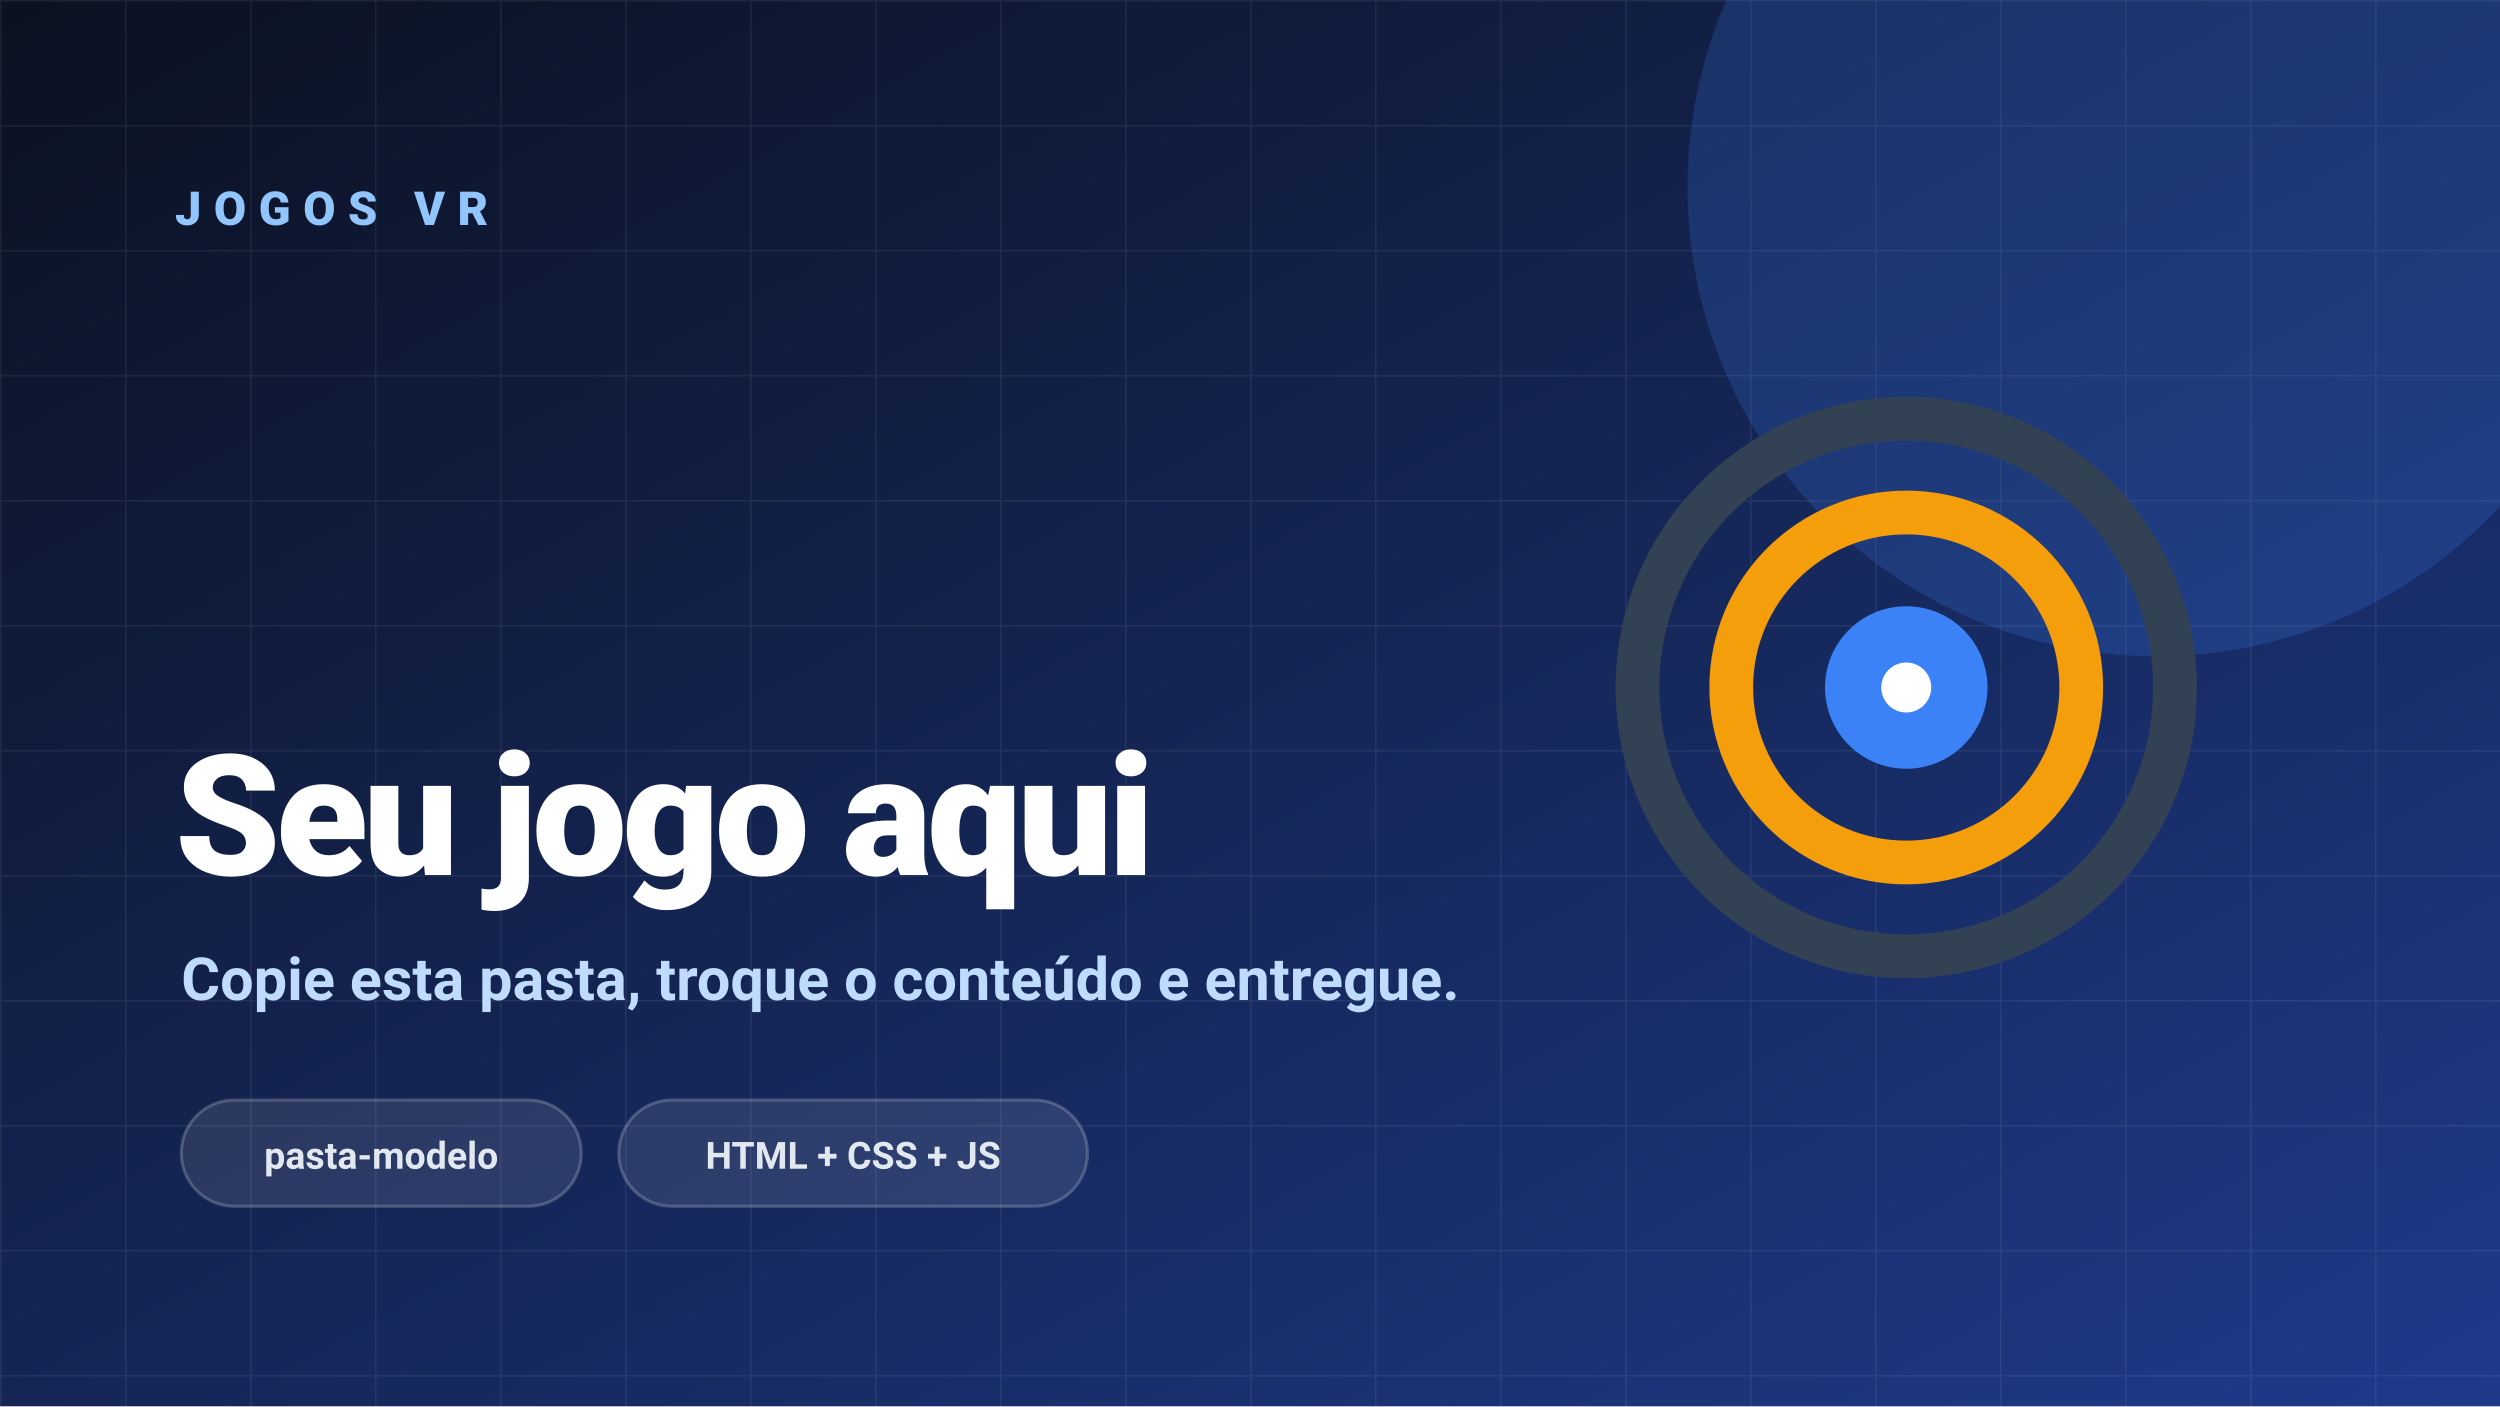
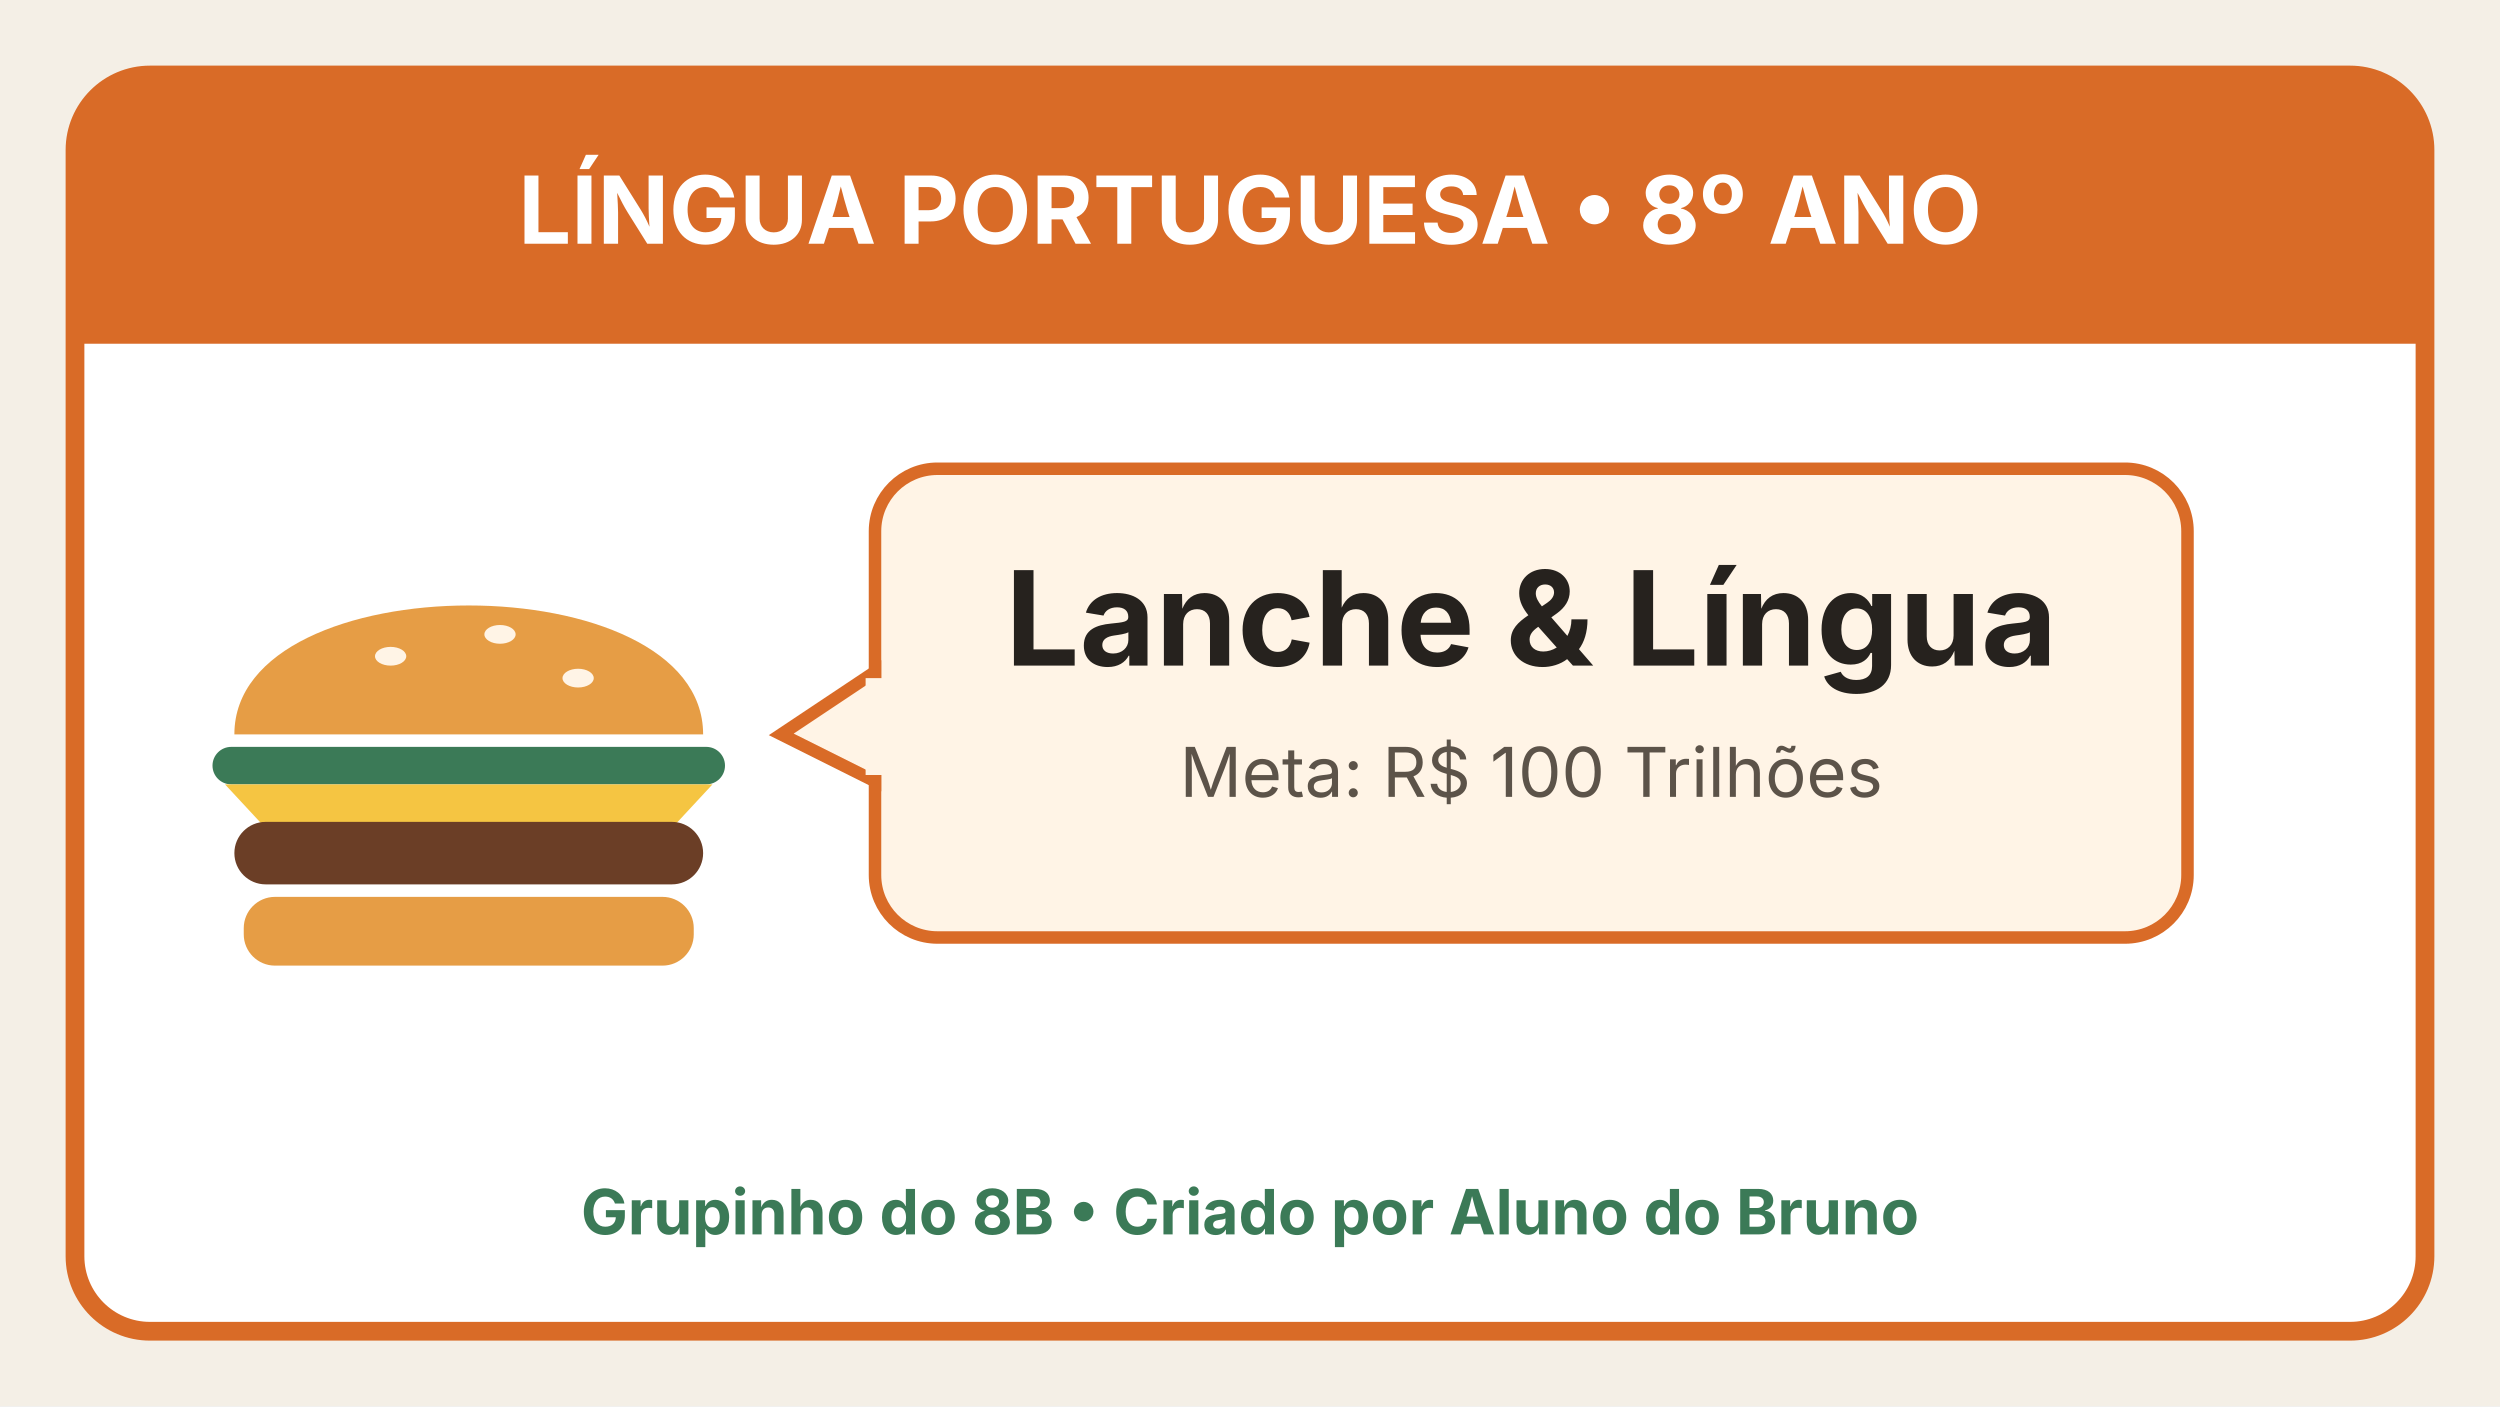
- <svg xmlns="http://www.w3.org/2000/svg" viewBox="0 0 800 450" role="img" aria-label="Capa de modelo de jogo">
-   <defs>
-     <linearGradient id="bg" x1="0" y1="0" x2="1" y2="1">
-       <stop offset="0" stop-color="#0b1120" />
-       <stop offset="1" stop-color="#1e3a8a" />
-     </linearGradient>
-     <pattern id="grid" width="40" height="40" patternUnits="userSpaceOnUse">
-       <path d="M40 0H0V40" fill="none" stroke="#ffffff" stroke-opacity="0.07" />
-     </pattern>
-   </defs>
-   <rect width="800" height="450" fill="url(#bg)" />
-   <rect width="800" height="450" fill="url(#grid)" />
-   <circle cx="690" cy="60" r="150" fill="#3b82f6" opacity="0.2" />
-   <g font-family="ui-sans-serif, system-ui, -apple-system, Segoe UI, Roboto, Arial, sans-serif">
-     <text x="56" y="72" fill="#93c5fd" font-size="15" font-weight="800" letter-spacing="4">JOGOS VR</text>
-     <g transform="translate(520 130)">
-       <circle cx="90" cy="90" r="86" fill="none" stroke="#334155" stroke-width="14" />
-       <circle cx="90" cy="90" r="56" fill="none" stroke="#f59e0b" stroke-width="14" />
-       <circle cx="90" cy="90" r="26" fill="#3b82f6" />
-       <circle cx="90" cy="90" r="8" fill="#ffffff" />
-     </g>
-     <text x="56" y="280" fill="#ffffff" font-size="54" font-weight="900" letter-spacing="-1.5">Seu jogo aqui</text>
-     <text x="58" y="320" fill="#bfdbfe" font-size="19" font-weight="600">Copie esta pasta, troque o conteúdo e entregue.</text>
-     <g transform="translate(58 352)">
-       <rect width="128" height="34" rx="17" fill="#ffffff" fill-opacity="0.1" stroke="#ffffff" stroke-opacity="0.2" />
-       <text x="64" y="22" fill="#e2e8f0" font-size="12" font-weight="700" text-anchor="middle">pasta-modelo</text>
-     </g>
-     <g transform="translate(198 352)">
-       <rect width="150" height="34" rx="17" fill="#ffffff" fill-opacity="0.1" stroke="#ffffff" stroke-opacity="0.2" />
-       <text x="75" y="22" fill="#e2e8f0" font-size="12" font-weight="700" text-anchor="middle">HTML + CSS + JS</text>
-     </g>
+ <svg xmlns="http://www.w3.org/2000/svg" viewBox="0 0 800 450" width="800" height="450">
+   <rect width="800" height="450" fill="#f4efe6" />
+   <rect x="24" y="24" width="752" height="402" rx="24" fill="#ffffff" stroke="#d96b27" stroke-width="6" />
+   <path d="M 24 48 Q 24 24 48 24 L 752 24 Q 776 24 776 48 L 776 110 L 24 110 Z" fill="#d96b27" />
+   <text x="400" y="78" font-family="system-ui, -apple-system, sans-serif" font-size="30" font-weight="bold" fill="#ffffff" text-anchor="middle">
+     LÍNGUA PORTUGUESA • 8º ANO
+   </text>
+   <g transform="translate(150, 235)">
+     <path d="M -75 0 C -75 -55, 75 -55, 75 0 Z" fill="#e69d45" />
+     <ellipse cx="-25" cy="-25" rx="5" ry="3" fill="#fff4e6" />
+     <ellipse cx="10" cy="-32" rx="5" ry="3" fill="#fff4e6" />
+     <ellipse cx="35" cy="-18" rx="5" ry="3" fill="#fff4e6" />
+     <rect x="-82" y="4" width="164" height="12" rx="6" fill="#3b7a57" />
+     <polygon points="-78,16 78,16 65,30 -65,30" fill="#f5c542" />
+     <rect x="-75" y="28" width="150" height="20" rx="10" fill="#6b3e26" />
+     <rect x="-72" y="52" width="144" height="22" rx="10" fill="#e69d45" />
  </g>
+   <g transform="translate(490, 225)">
+     <rect x="-210" y="-75" width="420" height="150" rx="20" fill="#fff4e6" stroke="#d96b27" stroke-width="4" />
+     <polygon points="-210,-10 -240,10 -210,25" fill="#fff4e6" stroke="#d96b27" stroke-width="4" />
+     <line x1="-210" y1="-8" x2="-210" y2="23" stroke="#fff4e6" stroke-width="6" />
+     <text x="0" y="-12" font-family="system-ui, -apple-system, sans-serif" font-size="42" font-weight="bold" fill="#26221e" text-anchor="middle">
+       Lanche &amp; Língua
+     </text>
+     <text x="0" y="30" font-family="system-ui, -apple-system, sans-serif" font-size="22" fill="#5c5349" text-anchor="middle">
+       Meta: R$ 100 Trilhões
+     </text>
+   </g>
+   <text x="400" y="395" font-family="system-ui, -apple-system, sans-serif" font-size="20" font-weight="bold" fill="#3b7a57" text-anchor="middle">
+     Grupinho do 8B • Criado por Aluno do Bruno
+   </text>
</svg>
